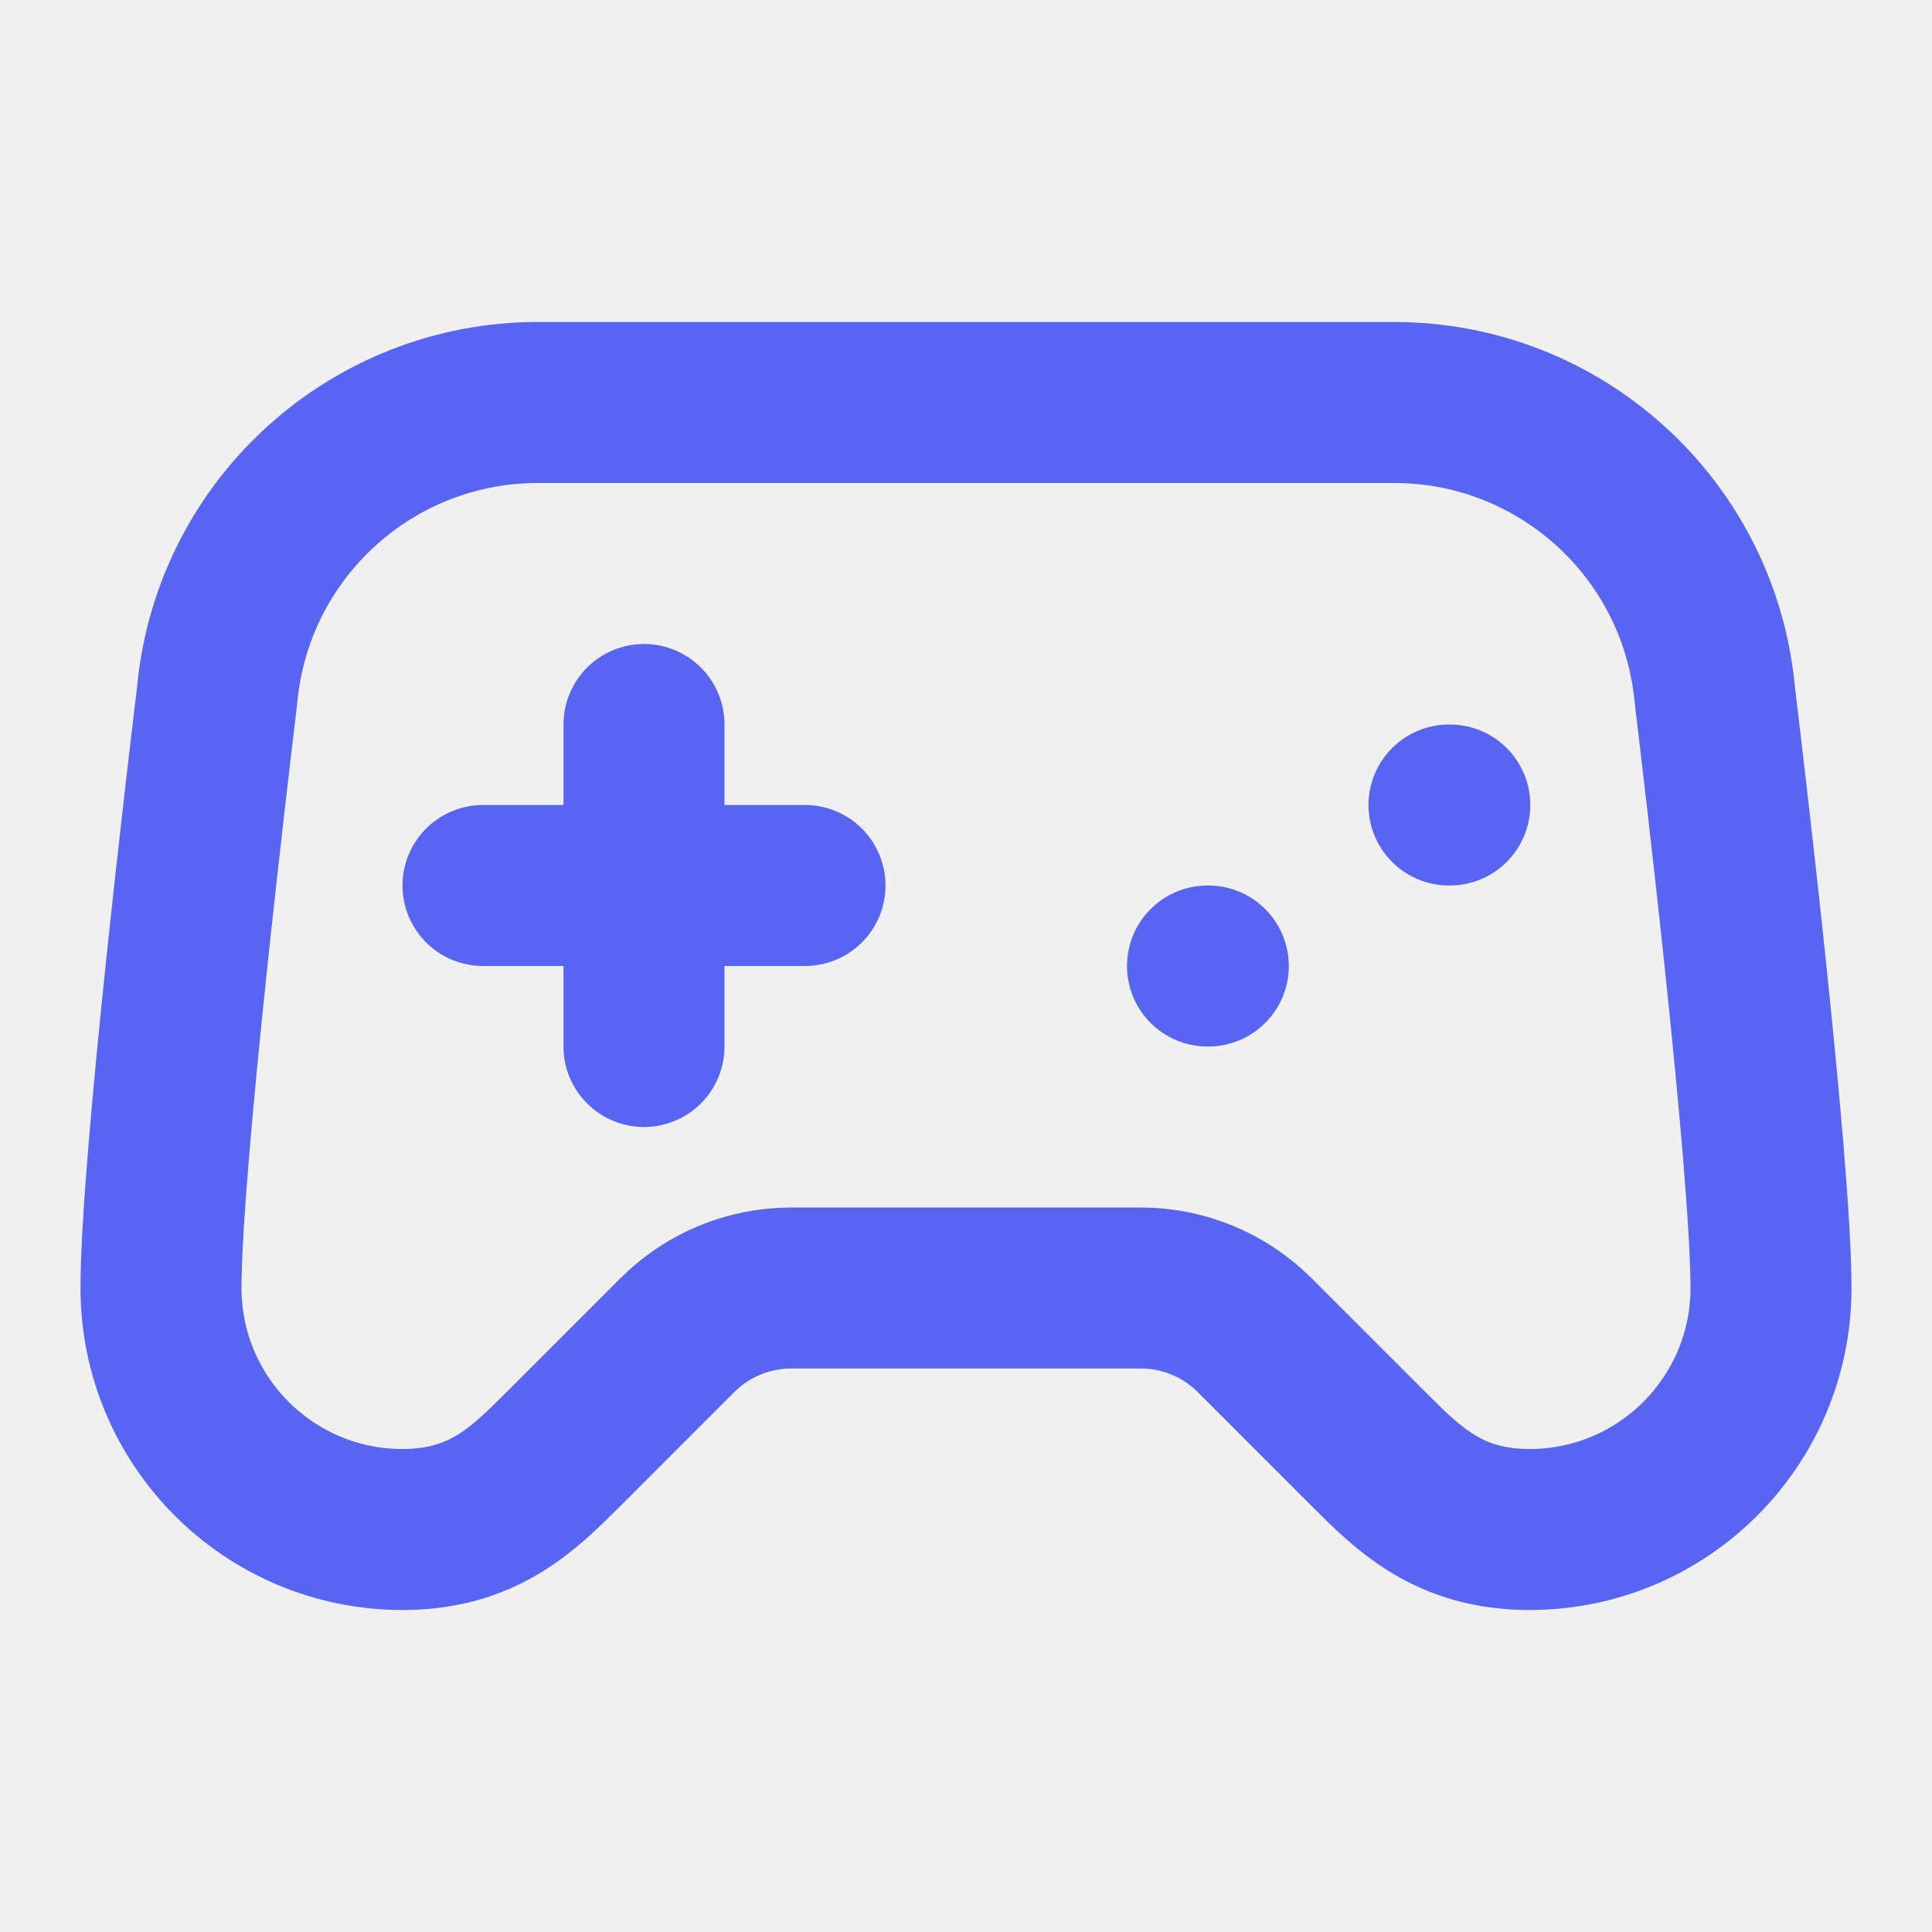
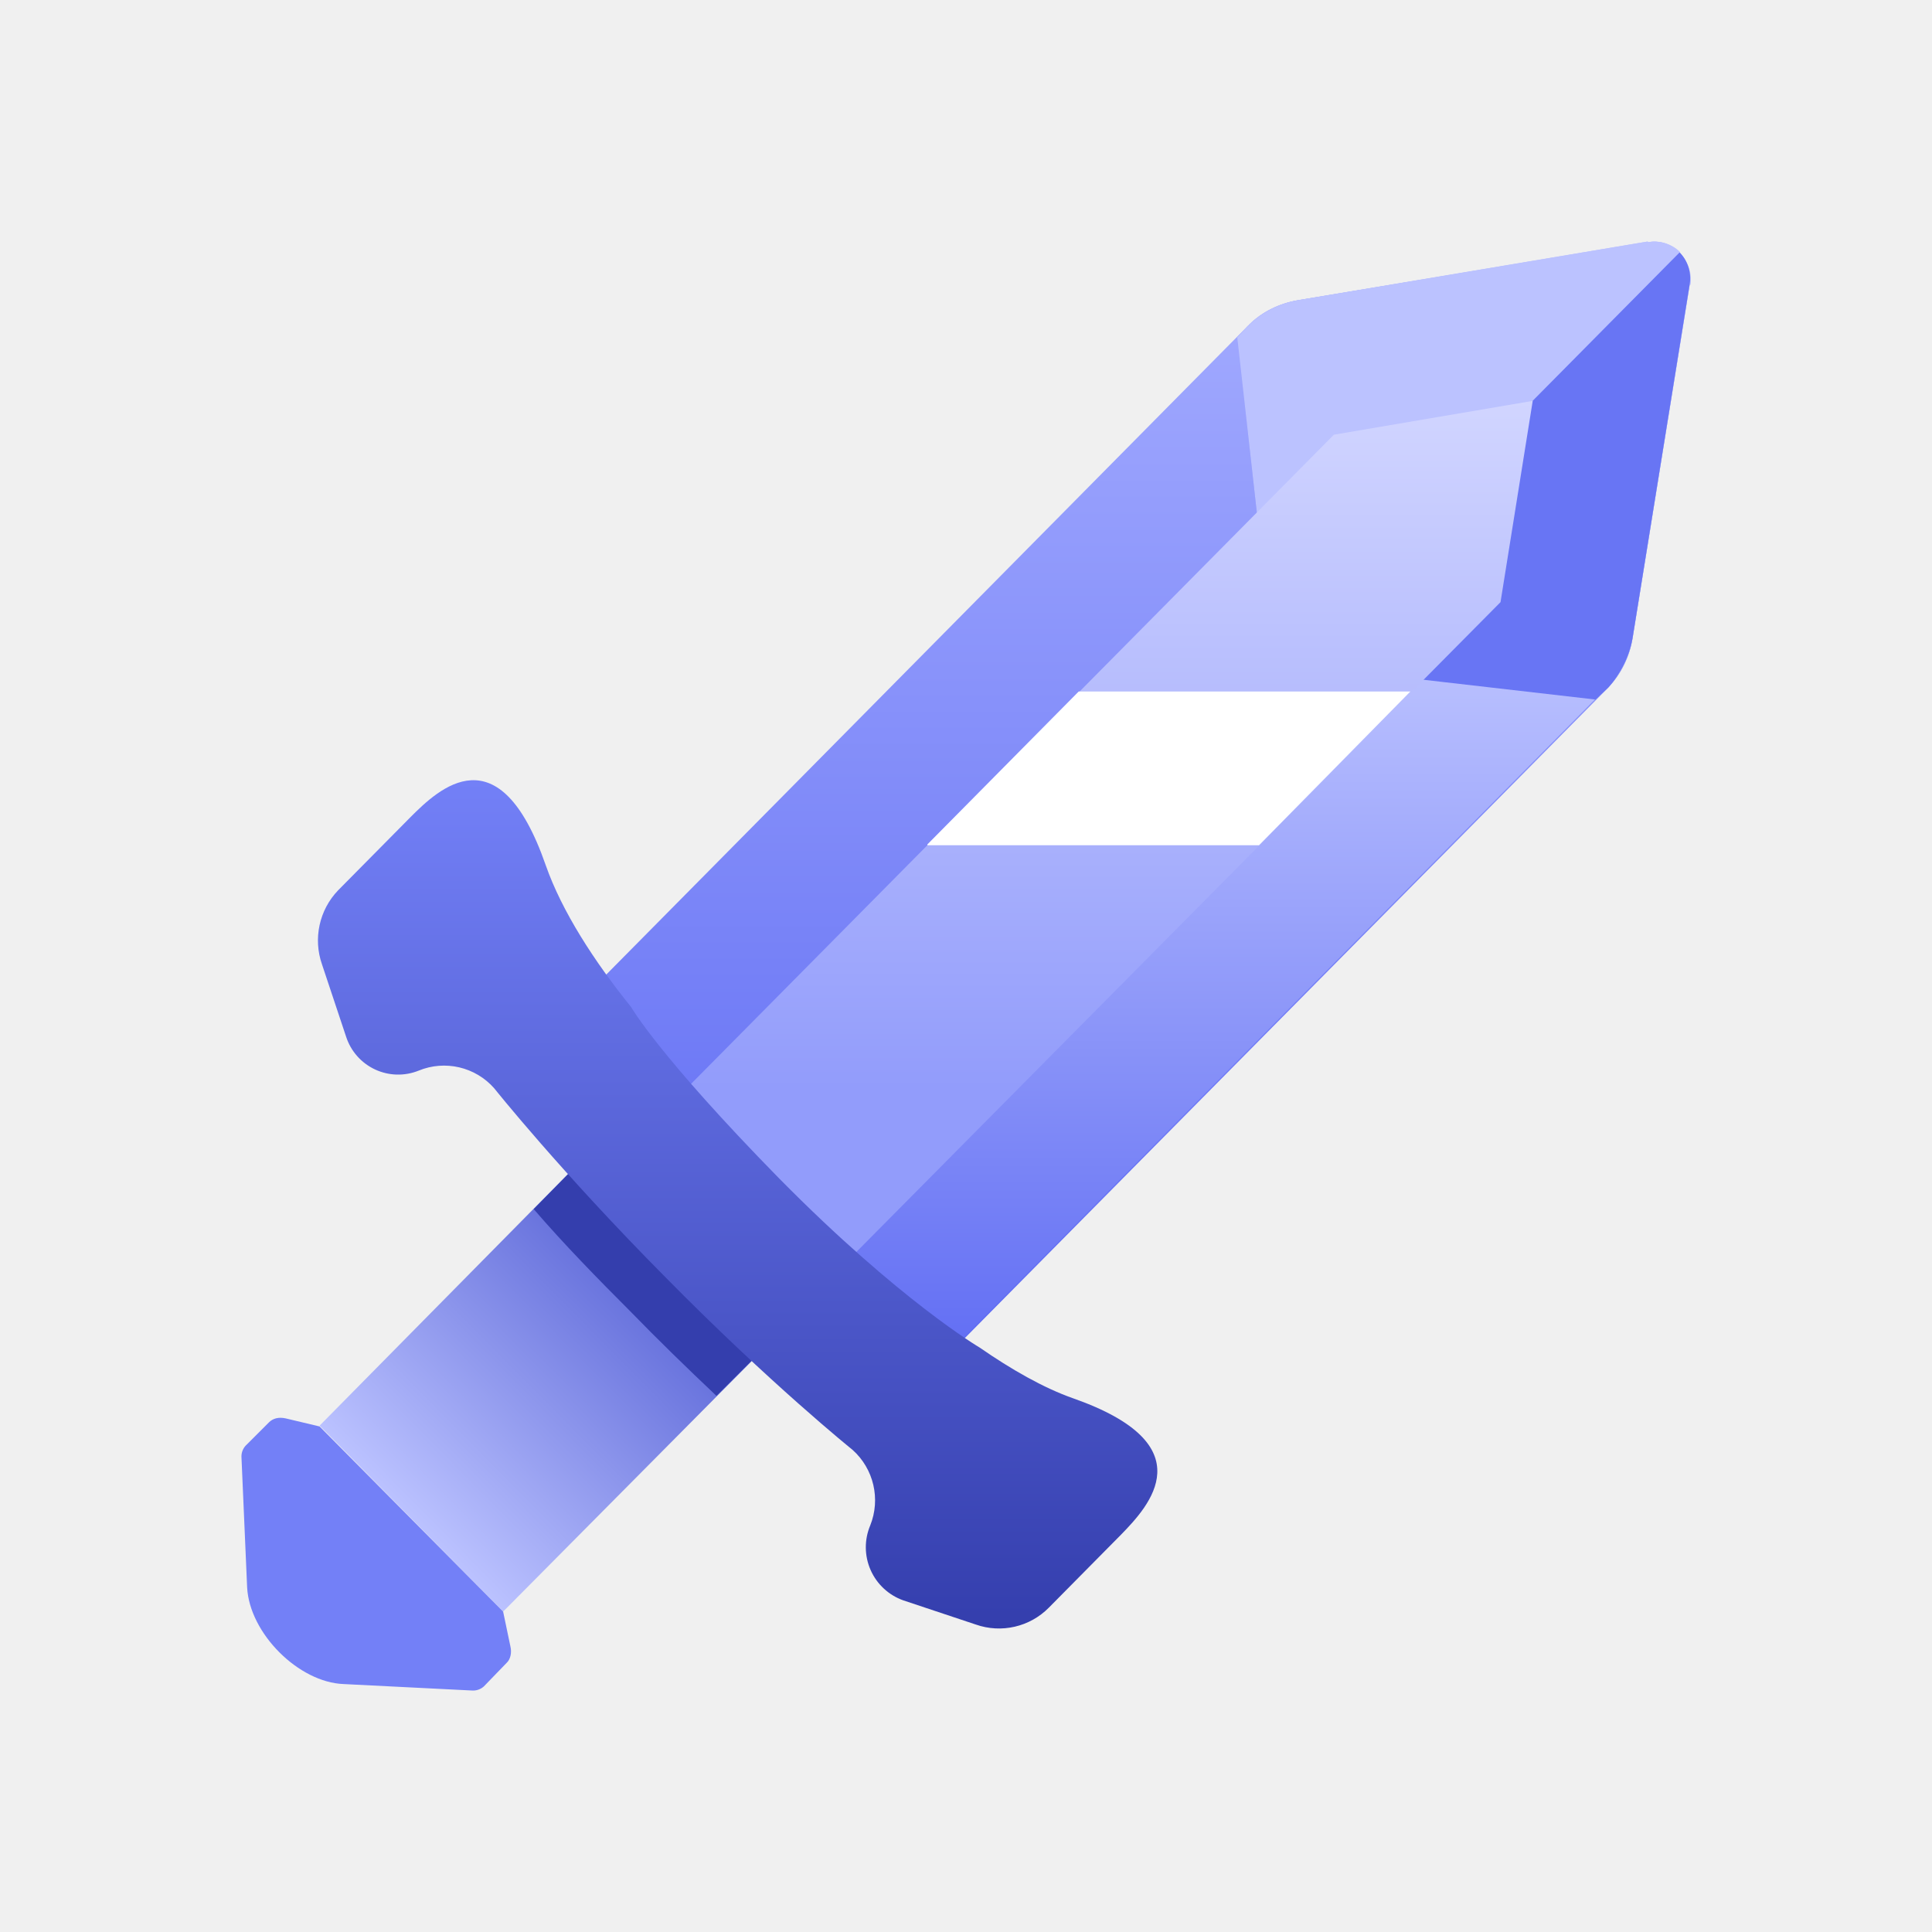
- <svg xmlns="http://www.w3.org/2000/svg" width="24" height="24" viewBox="0 0 24 24" fill="none" stroke="#5865F2" stroke-width="2" stroke-linecap="round" stroke-linejoin="round">
-   <line x1="6" x2="10" y1="11" y2="11" />
-   <line x1="8" x2="8" y1="9" y2="13" />
-   <line x1="15" x2="15.01" y1="12" y2="12" />
-   <line x1="18" x2="18.01" y1="10" y2="10" />
-   <path d="M17.32 5H6.68a4 4 0 0 0-3.978 3.59c-.006.052-.01.101-.017.152C2.604 9.416 2 14.456 2 16a3 3 0 0 0 3 3c1 0 1.5-.5 2-1l1.414-1.414A2 2 0 0 1 9.828 16h4.344a2 2 0 0 1 1.414.586L17 18c.5.5 1 1 2 1a3 3 0 0 0 3-3c0-1.545-.604-6.584-.685-7.258-.007-.05-.011-.1-.017-.151A4 4 0 0 0 17.32 5z" />
+ <svg xmlns="http://www.w3.org/2000/svg" viewBox="0 0 24 24" width="24" height="24" fill="none">
+   <path fill="url(#a)" d="m10.85 17.75-4.45-4.5 9.1-9.2c.17-.17.39-.28.62-.32l4.35-.72c.3-.06.57.22.52.53l-.71 4.39c-.04.24-.15.46-.32.63l-9.1 9.2Z" />
+   <path fill="url(#b)" d="M21 3.54a.46.46 0 0 0-.14-.4L8.63 15.5l2.22 2.25 9.1-9.2c.18-.16.29-.38.33-.62l.71-4.4Z" />
+   <path fill="url(#c)" d="m20.47 3-4.35.73c-.23.04-.44.14-.6.3v.01l-.02.01-.13.14.45 4.04 5.04-5.1a.45.45 0 0 0-.4-.12Z" />
+   <path fill="#6875F4" d="M19.98 8.54c.15-.17.26-.38.3-.61l.71-4.4a.46.46 0 0 0-.13-.4l-5.04 5.1 4 .46.16-.15Z" />
+   <path fill="#BBC2FF" d="m20.47 3-4.35.73c-.22.04-.43.14-.6.3v.01l-.02.01-.13.14.45 4.04 5.05-5.1a.45.45 0 0 0-.4-.12Z" />
+   <path fill="url(#d)" d="m7.46 14.6 9.11-9.2 2.47-.42-.4 2.5-9.12 9.2-2.06-2.08Z" />
+   <path fill="url(#e)" d="m10.09 16.15-2.3-2.31-3.82 3.87 2.28 2.31 3.84-3.87Z" />
+   <path fill="#7380F7" d="m6.25 20.02-2.28-2.3-.42-.1c-.09-.02-.16 0-.21.05l-.29.29a.2.2 0 0 0-.05.15l.07 1.61c.03.57.64 1.18 1.2 1.2l1.59.08a.2.2 0 0 0 .15-.05l.29-.3c.04-.04.06-.12.04-.2l-.09-.43Z" />
+   <path fill="#343EAD" d="M10.09 16.15 8.9 17.34c-.36-.34-.73-.7-1.07-1.05-.4-.4-.83-.84-1.2-1.27l1.16-1.18 2.29 2.31Z" />
+   <path fill="url(#f)" d="M6.14 13.52a.83.83 0 0 0-.94-.22.68.68 0 0 1-.9-.42l-.3-.9a.9.9 0 0 1 .2-.92l.9-.91c.35-.35 1.1-1.07 1.68.6.2.57.6 1.19 1.06 1.76 0 0 .34.6 1.84 2.13 1.5 1.52 2.49 2.1 2.49 2.1.39.27.79.5 1.16.63 1.65.58.94 1.34.6 1.69l-.9.91a.87.87 0 0 1-.91.21l-.9-.3a.7.7 0 0 1-.41-.93.84.84 0 0 0-.22-.94s-1.02-.82-2.32-2.14c-1.31-1.32-2.13-2.35-2.13-2.35Z" />
+   <path fill="#fff" d="M11.52 10.5h4.12l1.88-1.91H13.4l-1.88 1.9Z" />
+   <defs>
+     <linearGradient id="a" x1="13.7" x2="13.7" y1="3" y2="17.75" gradientUnits="userSpaceOnUse">
+       <stop stop-color="#A5ADFF" />
+       <stop offset="1" stop-color="#5865F2" />
+     </linearGradient>
+     <linearGradient id="b" x1="14.81" x2="14.81" y1="3.14" y2="17.75" gradientUnits="userSpaceOnUse">
+       <stop offset=".34" stop-color="#BBC2FF" />
+       <stop offset="1" stop-color="#5865F2" />
+     </linearGradient>
+     <linearGradient id="c" x1="18.12" x2="18.12" y1="3" y2="8.23" gradientUnits="userSpaceOnUse">
+       <stop stop-color="#BBC2FF" />
+       <stop offset="1" stop-color="#5865F2" />
+     </linearGradient>
+     <linearGradient id="d" x1="13.25" x2="13.25" y1="4.98" y2="16.68" gradientUnits="userSpaceOnUse">
+       <stop stop-color="#D1D5FF" />
+       <stop offset=".73" stop-color="#929CFB" />
+     </linearGradient>
+     <linearGradient id="e" x1="8.94" x2="5.07" y1="15" y2="18.83" gradientUnits="userSpaceOnUse">
+       <stop stop-color="#4652CF" />
+       <stop offset="1" stop-color="#BBC2FF" />
+     </linearGradient>
+     <linearGradient id="f" x1="9.16" x2="9.16" y1="9.69" y2="20.23" gradientUnits="userSpaceOnUse">
+       <stop stop-color="#7380F7" />
+       <stop offset="1" stop-color="#343EAD" />
+     </linearGradient>
+   </defs>
</svg>
